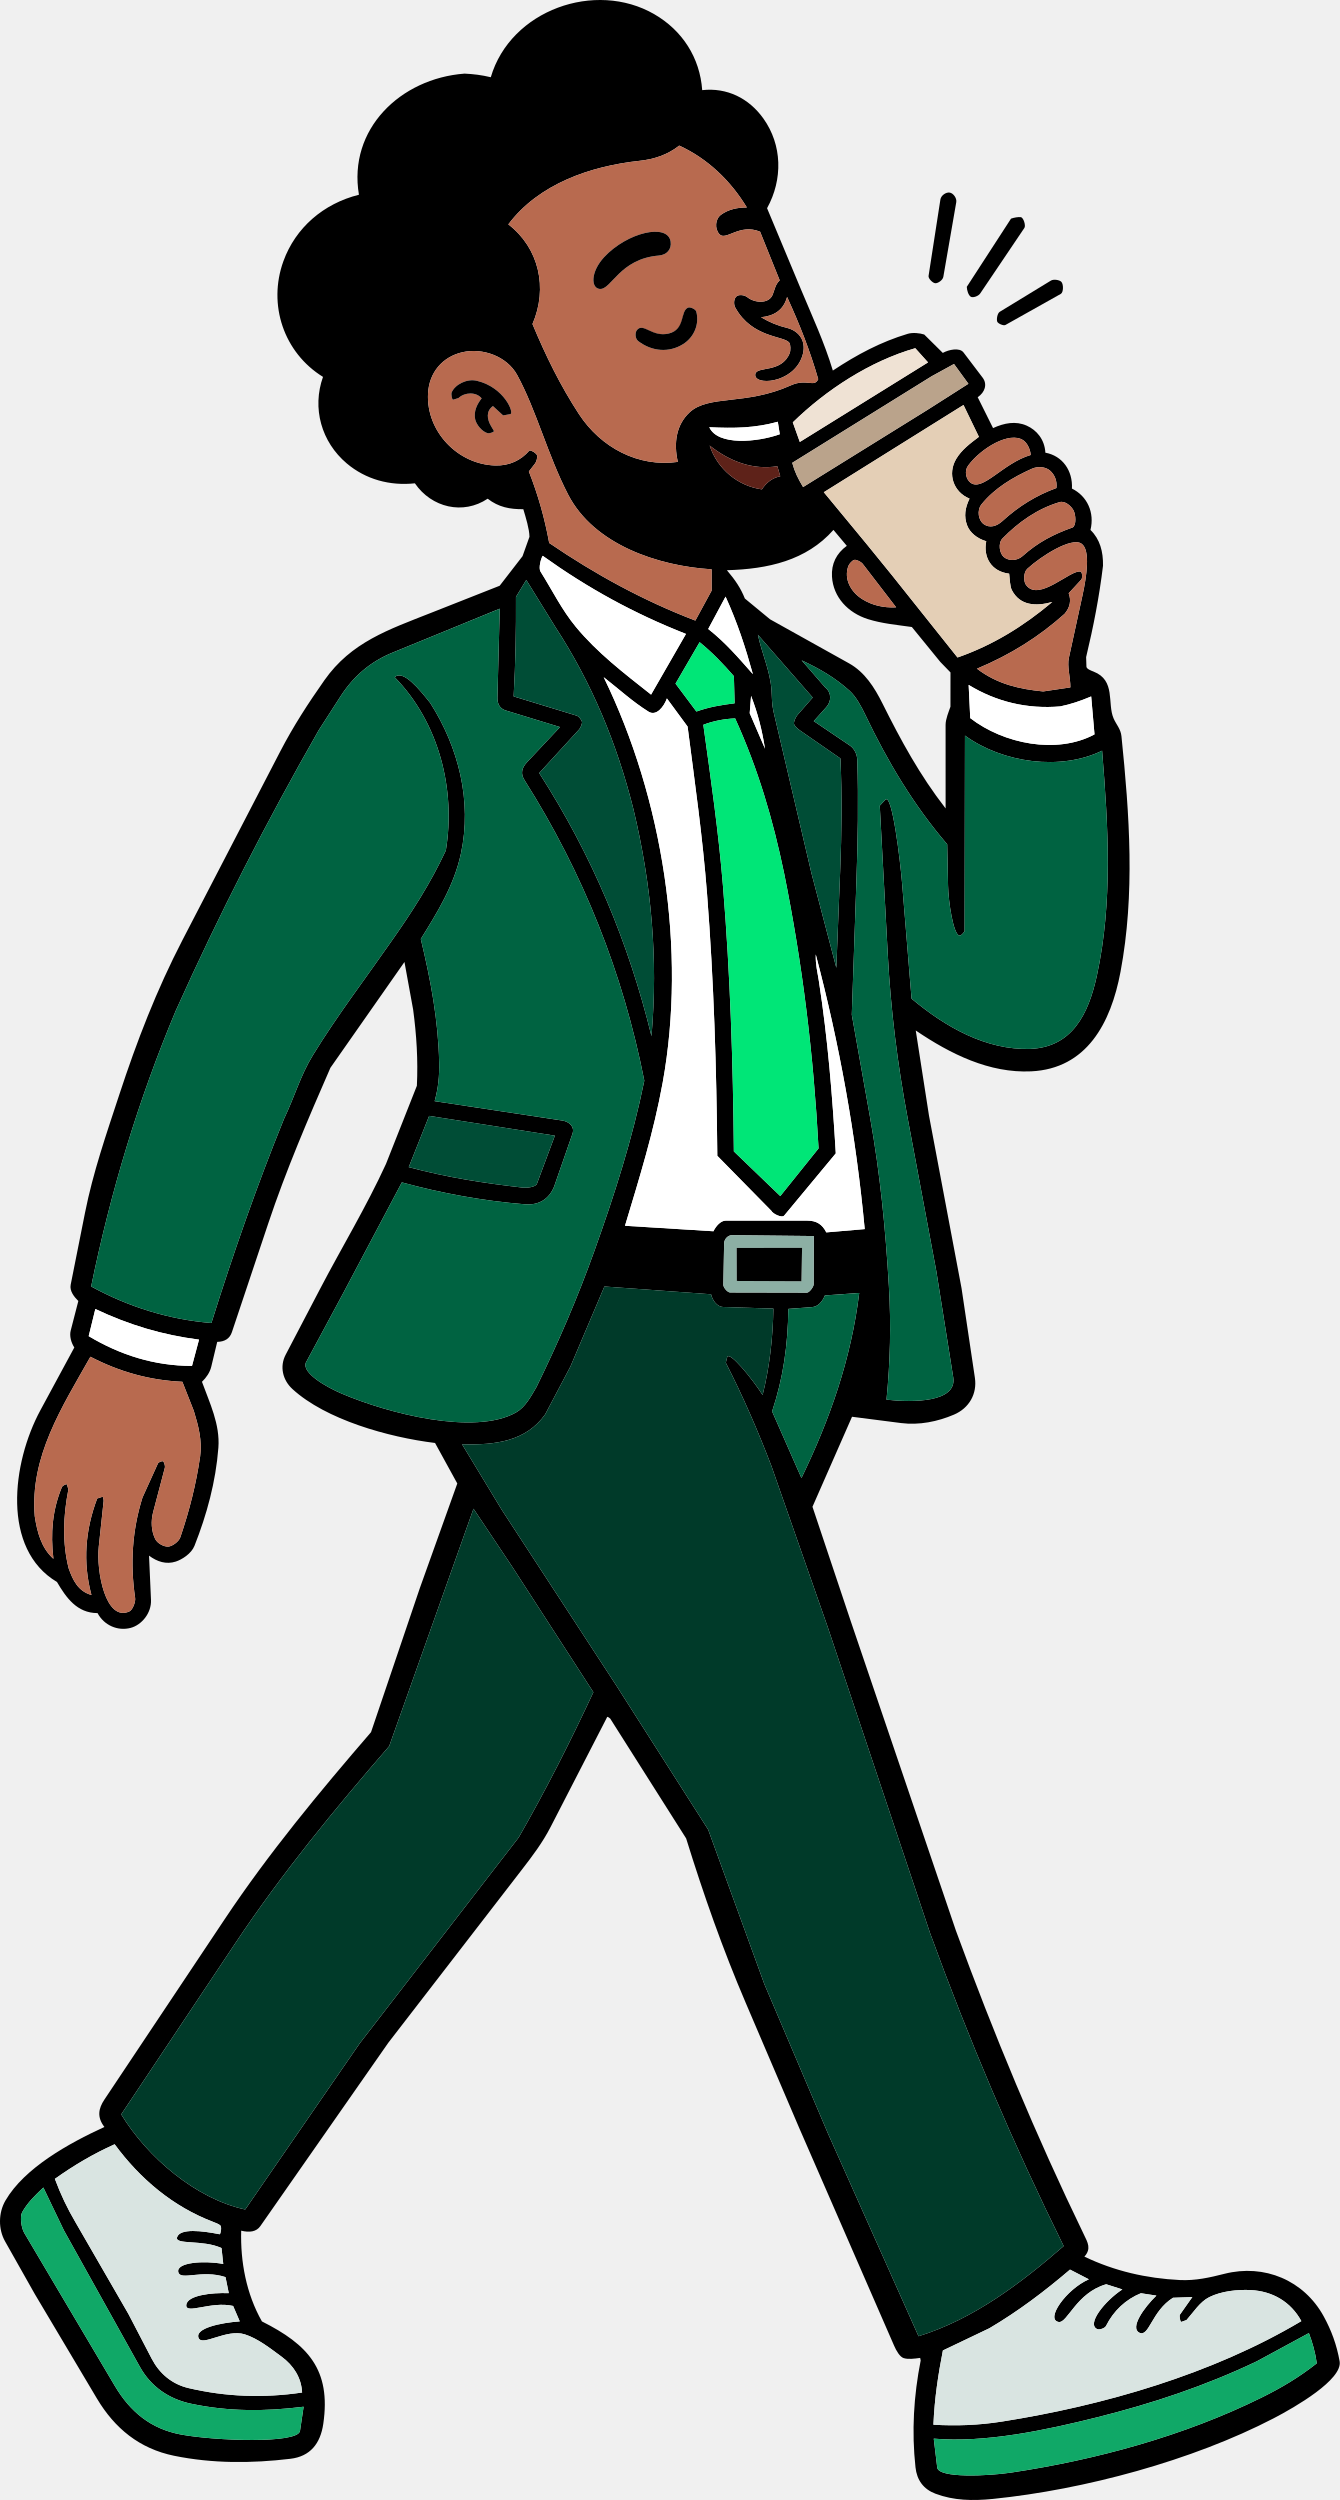
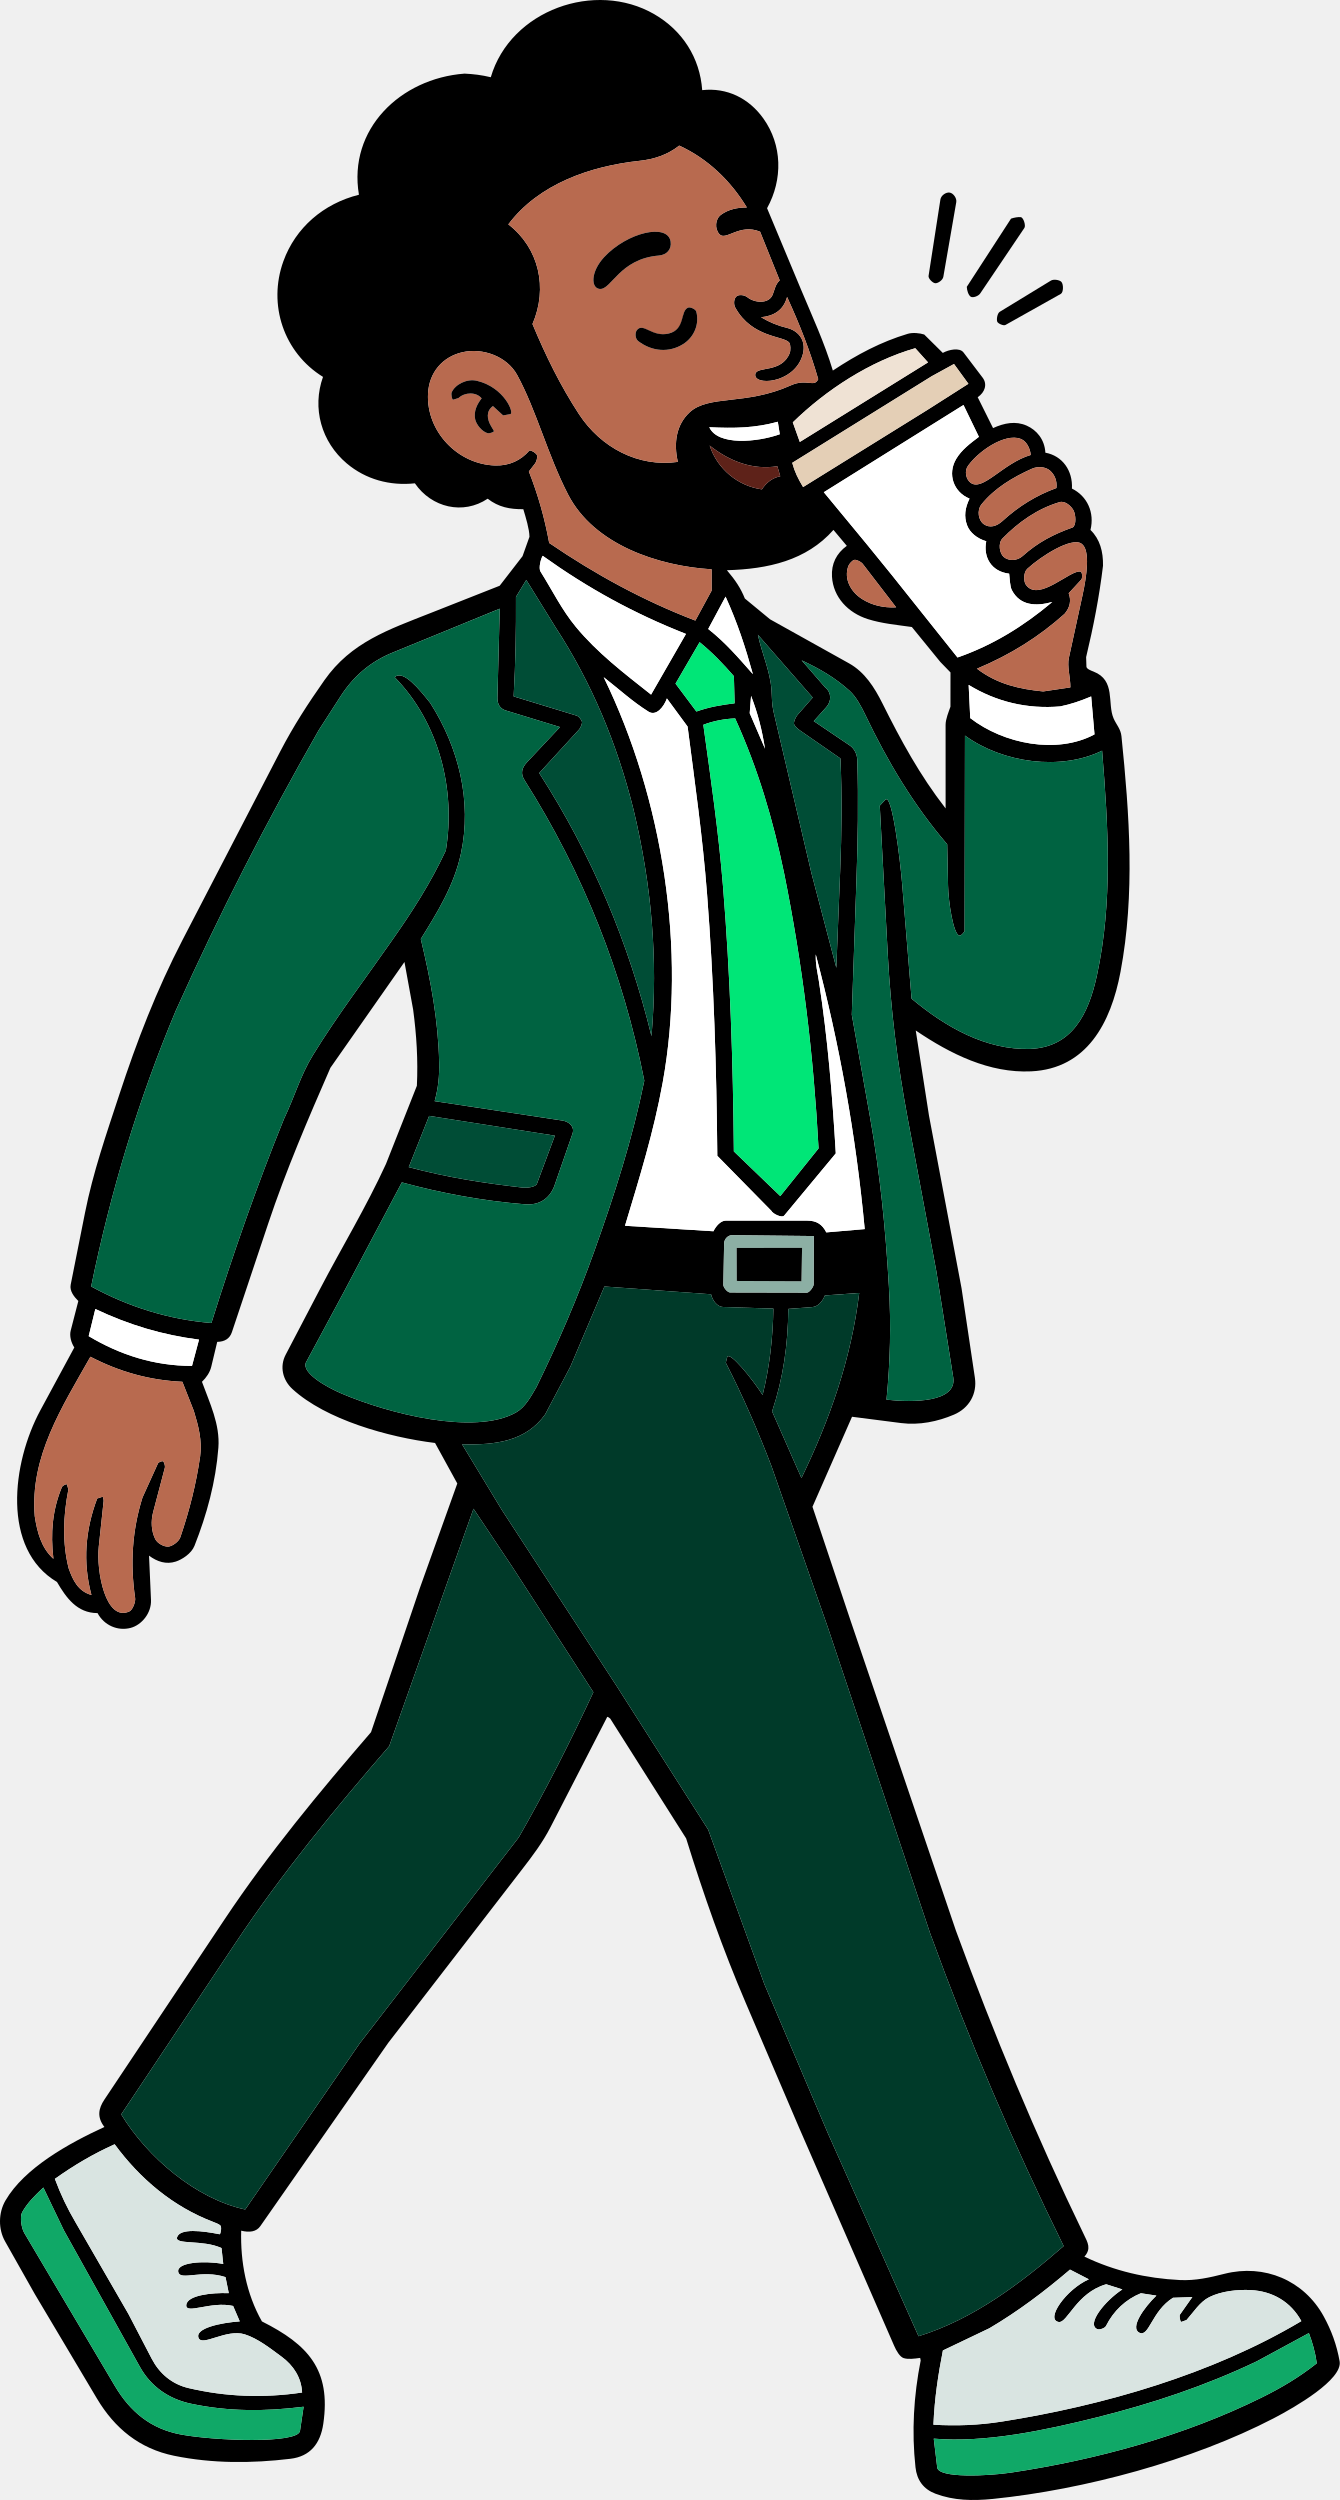
<svg xmlns="http://www.w3.org/2000/svg" id="P08" viewBox="0 0 729.99 1362.14">
  <defs>
    <style>
      .cls-1 {
        fill: #fff;
      }
    </style>
  </defs>
  <g id="Character_08" data-name="Character 08">
    <g>
      <path d="M176.14,1320.65c-1.57,10.78-7.15,17.75-17.86,19.03-21.14,2.54-42.55,2.63-63.42-1.64-18.84-3.86-32.35-14.9-42.07-31.23l-33.83-56.89-16.21-28.72c-3.75-6.63-3.65-15.54.2-22.18,10.35-17.84,34.59-31.25,53.94-40.12-4.16-5.37-3.24-10.08,0-14.94l65.51-98.24c24.12-36.17,51.5-69.15,79.76-101.94l26.58-78.45,20.42-57.04-12.12-22.08c-25.41-3.11-59.58-12.73-77.73-29.41-5.29-4.86-7.04-12.22-3.67-18.66l18.85-36.05c11.98-22.91,25.05-44.44,35.81-67.9l16.84-42.6c.67-14.09-.17-27.52-2.04-41.51l-4.73-25.94-40.35,57.66c-12.33,28.25-24.13,55.69-33.9,84.9l-19.77,59.14c-1.17,3.47-3.83,5.2-8,5.29l-3.26,13.59c-.73,3.02-2.64,5.84-5.05,8.16,4.17,11.52,9.93,23.16,8.94,35.96-1.42,18.53-6.29,36.39-13.01,53.39-1.74,4.38-6.94,7.55-10.2,8.6-5.16,1.68-10.11.12-14.57-3.23l1.07,24.1c.32,7.15-5.06,13.68-11.1,15.27-6.97,1.83-14.43-1.33-18.02-8.06-11.23,0-17.13-8.47-22.1-16.95-30.26-17.95-24.59-64.79-9.05-93.56l18.49-34.21c-1.76-2.72-2.72-6.32-1.96-9.24l4.15-16.09c-2.4-2.36-4.83-5.52-4.17-8.86l7.8-39.18c4.41-22.17,11.59-42.75,18.66-64.3,9.6-29.26,20.31-57.03,34.51-84.44l53.16-102.56c7.19-13.88,15.24-26.25,24.11-38.88,14.61-20.79,34.86-27.54,58.19-36.76l37.31-14.73,12.46-16.11,3.77-10.56c-.06-4.28-1.98-10.44-3.35-15.04-7.3.06-13.44-1.07-19.42-5.72-13.37,8.97-30.59,4.87-39.65-8.38-13.65,1.48-26.81-2.14-37.11-10.83-13.88-11.73-19.02-30.13-12.96-47.16-21.34-13.18-30.18-39.29-21.57-63.05,6.59-18.2,21.8-31.36,41.15-36.2-6.03-35.62,22.54-63.37,57.56-65.99,4.91.24,9.31.78,14.28,1.97,10.74-36.62,56.97-52.99,89.15-34.3,15.15,8.79,24.79,23.58,26.04,41.33,13.5-1.48,25.41,4.38,33.32,15.45,10.29,14.41,10.71,33.12,2.02,48.89l18.54,44.39c6.13,14.68,12.62,28.55,17.3,44.07,13.22-8.76,26.17-15.63,40.78-20.02,2.74-.82,6.61-.41,9,.37l10.13,10.03c3.19-1.79,9.14-3.08,11.28-.25l10.42,13.73c2.69,3.54,1.29,7.98-2.69,10.65l8.37,16.83c6.09-2.79,12.32-4,18.34-1.33,5.41,2.41,9.76,7.48,10.17,14.73,9.34,1.7,14.99,9.84,14.47,19.55,8.36,4.12,12.43,13.1,10.1,22.55,5.17,5.01,6.97,11.82,6.83,19.5-2.04,16.92-5.21,33.14-9.2,49.79l.17,5.18c.05,1.25,2.43,2.14,3.88,2.7,12.21,4.77,7.36,17.25,10.9,25.48,1.46,3.4,3.89,5.72,4.3,9.72,4.38,42.85,7.46,86.01-.52,128.43-5.25,27.92-18.42,52.74-48.66,54.18-22.73,1.08-43.92-9.38-62.9-22.26l7.21,46.37,17.74,94.06,7.28,48.84c1.29,8.7-3.14,16.5-11.39,20.02-8.85,3.79-18.96,5.87-28.84,4.6l-26.72-3.43-21.55,49.04,20.84,62.3,57.28,168.56c20.69,56.56,43.63,111.74,69.77,165.7,2.13,4.38,4.11,7.72.27,12.01,16.39,7.86,33.7,11.84,51.95,12.75,8.5.43,16.32-1.35,24.35-3.39,21.77-5.53,43.32,3.55,54.08,23.17,4.17,7.6,7.11,15.54,8.68,24.5,1.74,9.9-24.08,24.9-35.95,31.06-44.3,23.01-103.15,38.87-152.96,43.92-10.95,1.1-21.29.93-31.3-2.84-6.52-2.46-10.12-7.39-10.88-14.39-2.14-19.56-.98-38.89,2.83-58.2-.13-.63-.36-1.82-.28-1.4-3.35.45-6.49.89-9.01.1-2.06-.66-3.98-3.96-5.2-6.78l-51.78-118.8-29.06-67.98c-12.61-29.47-22.89-58.78-32.46-89.58l-41.37-65.3c-.41-.39-1.51-1.19-1.68-.85l-.95,1.89-29.84,57.99c-4.45,8.64-9.8,15.68-15.78,23.43l-72.62,94.11-69.78,99.98c-2.13,3.06-5.86,3.6-10.42,2.47-.46,16.83,2.72,34.3,11.3,49.44C167.78,1277.44,180.46,1291.08,176.14,1320.65ZM437.11,194.07c-5.1,15.27-26.88,16.2-25.56,9.69.89-4.36,14.36-.35,18.73-11.37.55-1.4.55-4.57-.23-5.66-2.76-3.83-20.23-2.45-29.43-19.15-1.03-1.87-.83-5.03.83-6.23,1.27-.93,4.1-.71,5.8.64,4,3.18,11.75,3.72,13.78-1.5,1.13-2.89,1.39-5.43,3.79-7.75l-10.67-26.48c-11.22-4.73-18.7,5.26-22.2,1.31-2.67-3.02-2.27-8.21.89-10.55,4.05-2.98,9.03-3.99,14.09-3.97-8.79-14.52-21.28-26.6-36.86-33.72-6.27,4.98-13.57,7.43-21.59,8.29-26.82,2.88-55.01,12.62-71.52,34.63,16.76,12.9,21.66,34.73,13.16,54.3,7.15,17.12,15.12,33.5,25.38,49.17,11.85,18.09,32.26,29.03,53.82,25.95-2.35-10.33-.86-20.18,6.36-26.95,10.41-9.75,30.65-3.68,55.15-14.73,8.82-3.98,12.8,1.43,14.98-3.43-4.53-15.67-10.01-29.55-16.96-44.76-1.95,7.26-7.24,10.39-14.2,11.05,4.7,2.8,9.16,4.61,14,5.77C435.58,180.28,439.72,186.23,437.11,194.07ZM505.64,197.45l-6.95-7.73c-24.59,7.04-48.49,22.61-66.73,40.4l3.82,10.69L505.64,197.45ZM378.87,338.13l8.87-16.33v-11.6c-29.5-1.83-64.09-13.59-78.12-40.6-11.14-21.47-17.31-45.98-27.81-65.24-5.64-10.34-18.99-14.95-29.85-12.45s-18.17,11.05-18.75,22.5c-1.05,20.63,16.19,38.7,36.73,39.22,7.62.19,13.95-2.84,18.55-8.2,1.32-.03,3.81,1.56,4.14,2.74.28,1.01-.37,3.43-1.05,4.3l-3.42,4.42c5.1,13.04,8.58,25.41,11.07,38.96C324.34,312.98,350.49,327.24,378.87,338.13ZM505.47,223.23l22.17-14.13-7.85-10.78-12.13,6.66-76.01,47.19c1.33,4.97,3.12,8.5,5.91,13.21L505.47,223.23ZM549.85,312.57c-9.84-1.16-14.21-9.11-12.49-17.67-5.04-1.47-8.94-4.77-10.38-8.58-1.91-5.05-1.13-9.65,1.27-14.64-8.67-3.51-12.18-13.33-7.27-21.62,2.89-4.87,7.45-8.33,12.38-12.05l-8.4-17.36-76.1,47.54,23.09,27.96,13.95,17.17,35.8,44.92c19.28-6.72,35.99-17.06,51.65-30.24-9.06,2.49-17.65,2.01-22.06-6.52C550.27,319.5,550.17,315.15,549.85,312.57ZM424.87,236.61l-1.08-6.82c-12.3,3.44-23.8,3.66-37.33,2.98C391.11,243.01,412.57,240.96,424.87,236.61ZM561.6,247.89c-.23-3.07-1.89-6.54-4.09-8.02-7.45-5-23.04,4.33-30.03,13.83-2.2,2.98-1.12,7.4,1.26,9.26C535.36,268.13,546.41,252.36,561.6,247.89ZM425.13,259.5l-1.59-5.47c-13.3,2.12-25.76-2.5-36.89-11.27,4.2,12.85,15.53,22.1,28.47,23.88C417.59,262.89,420.9,260.33,425.13,259.5ZM546.21,283.88c8.89-8.1,18.38-13.95,29.39-17.98.46-3.73-.89-7.23-3.52-9.51-2.35-2.03-6.51-2.5-9.88-.98-10.37,4.65-20.39,10.64-27.38,19.32-2.76,3.44-1.67,8.8,1.12,10.82C539.17,287.87,542.91,286.89,546.21,283.88ZM557.2,302.95c8.3-7.46,16.87-11.9,27.33-15.61,2-1.38,1.64-6.9.34-9.33-1.1-2.06-4.43-5.35-7.6-4.41-12.02,3.57-22.41,10.92-31.03,19.74-2.61,2.67-1.61,8.25.67,10.15C549.62,305.75,554.13,305.71,557.2,302.95ZM515.21,394.95c0-3.17,1.69-7.14,2.65-9.9l.02-18.68-5.52-5.69-15.53-19.05c-8.55-1.21-16.31-1.89-23.92-4.29-10.82-3.41-18.92-11.92-19.6-23.15-.42-7.02,2.44-12.68,8.08-16.79l-7.28-8.68c-14.8,16.74-35.72,21.33-58.05,21.97,4.67,5.5,7.51,9.78,9.78,15.42l13.72,11.32,43.06,24.01c8.54,4.77,13.82,13.08,18.2,21.86,10.02,20.08,20.31,39.05,34.4,57.18L515.21,394.95ZM532.3,364.34c11.12,8.51,23.33,11.14,36.07,12.4l14.84-2.21c0-5.73-1.86-11.31-.82-16.1l7.49-34.38c2.17-10,4.37-24.47-.66-27.85-5.47-3.68-21.96,6.78-29.48,13.69-2.16,1.98-2.11,6.82-.79,8.71,6.9,9.9,24.6-8.68,29.87-7.11.89.27,1.02,3.54.34,4.28l-6.88,7.46c1.47,3.96.75,7.72-2.23,11.2C566.11,346.93,550.59,356.7,532.3,364.34ZM354.74,378.47l19.02-33.07c-28.34-11.14-53.55-24.99-78.07-42.56-.97,1.41-2.38,6.69-1.17,8.61,6.51,10.37,11.55,20.81,19.23,30.1C325.41,355.66,339.75,366.64,354.74,378.47ZM488.27,330.91l-18.31-23.82c-.7-.91-3.25-2.22-4.38-2.06s-2.93,2.17-3.38,3.43c-2.53,7.05,1.4,14.09,7.56,17.96C475.17,329.82,481.38,331.26,488.27,330.91ZM293.78,421.2c28.97,45.11,48.65,92.31,61.19,143.36,3.73-42.35-.12-83.17-9.8-123.52-8.91-35.62-22.61-68.79-42.55-99.37l-15.88-25.7-5.62,9.26c.1,18.2-.22,35.54-1.26,54.21l34.36,10.5c1.17.35,2.94,2.58,2.9,3.72-.03.94-.89,2.99-1.63,3.81L293.78,421.2ZM410.22,367.33c-4.09-14.82-8.49-28.16-14.89-42.26l-9.46,17.64C395.28,350.11,402.31,358.35,410.22,367.33ZM311.9,617.76l-10,28.78c-2.74,6.75-8.27,10.26-15.92,9.63-22.71-1.87-45.29-5.97-67.04-11.94l-32.26,60.94-20.04,37.27c-2.24,5.71,11.21,13.29,19.28,16.76,25.46,10.96,72.71,23.09,95.18,10.42,5.18-2.93,8.13-8.68,11.17-13.81,11.96-24.38,22.41-48.59,31.61-74.29,10.95-30.62,20.64-60.74,27.18-92.7-11.53-58.5-33.35-113.28-65.09-163.46-2.67-3.96-1.57-7.14,1.31-10.2l17.86-19.01-29.93-9.16c-2.94-1.04-4.27-3.66-4.18-6.88l1.26-48.47-58.39,23.93c-12.21,5.01-21.33,12.92-28.36,23.82l-11.84,18.38c-28.39,49.67-54.33,100.35-77.88,152.78-20.38,48.47-35.46,98.42-46.16,150.39,20.5,11.19,42.52,18.04,65.52,19.91,11.96-38.05,24.72-74.7,39.57-111.24,5.65-11.72,8.94-23.58,15.69-34.6,13.26-21.63,28.25-41.2,42.74-62.02,11.3-16.04,21.36-31.64,29.74-49.59,5.54-33.29-3.8-69.82-27.87-94.42,4.52-4.39,13.57,6.72,19.39,14.09,15.42,24.19,22.85,53.51,16.68,82.06-3.74,17.3-12.84,31.97-21.85,46.49,5.42,22.47,9.52,44.4,10.01,67.23.16,7.49-.46,13.77-2.46,21.13l69.52,10.55C309.93,611.08,313.29,613.76,311.9,617.76ZM457.78,474.51c.84-21.15,1.09-40.71.14-61.26l-21.96-15.21c-1.31-.91-3.04-2.41-3.33-3.59s.98-3.87,1.86-4.88l8.33-9.51-29.89-34.22c2.28,10.55,6.73,19.89,7.43,30.16.27,4.08.12,7.56,1.09,11.73l20.67,88.04,13.56,51.57L457.78,474.51ZM400.26,383.2l-.39-14.79c-6.01-6.88-11.5-12.67-18.68-18.52l-13.13,22.59,11.37,15.2C386.59,385.15,392.86,384.13,400.26,383.2ZM491.52,481.43l5.15,62.71c18.36,15.37,40.59,28.12,64.71,27.37,22.72-1.01,31.65-18.74,36.27-39.95,8.7-39.99,6.22-81.1,2.84-122.54-22.48,11.01-54.04,6.78-74.73-8.23l-.19,106.55c-.83,1.25-1.99,2.57-2.85,2.4-3.29-.63-5.99-18.32-6.17-27.41l-.46-22.31c-18.36-21.43-32.46-45.12-44.56-70.43-2.21-4.64-5.07-10.01-8.67-13.26-7.85-7.07-16.24-11.96-26.08-16.54l12.77,14.71c3.57,2.79,3.57,7.54.67,10.77l-6.85,7.64,19.62,13.25c2.4,1.62,4,4.71,4.1,7.83.71,22.37.3,43.67-.47,66.05l-2.52,72.86,9.97,56.01c5.48,30.71,8.41,60.75,10.24,91.92,1.24,21.05.74,40.97-1.3,61.8,15.02,1.68,38.18,1.29,36.41-11.9l-9.24-58.04-15.62-83.37c-5.59-29.88-9.2-58.87-10.84-89.26l-4.37-81.08,3.05-3.24C486.07,431.86,490.48,468.81,491.52,481.43ZM446.17,534.55c4.89,31.68,7.34,62.52,9.21,93.88l-28.09,33.85c-1.28,1.55-6.3-1-7.01-2.56l-29.45-29.97c-.43-48.09-1.87-94.83-5.58-142.67-2.4-30.96-6.59-60.14-10.61-91.21l-11.27-15.33c-1.63,4.53-5.78,9.85-10,7.22-8.75-5.45-16.14-12.32-24.45-18.79,32.33,66.25,45.22,148.96,32.13,220.97-4.88,26.84-12.63,51.73-20.52,77.93l48.19,2.99c1.26-2.7,3.97-5.79,6.62-5.79h44.66c4.88,0,8.1,2.09,10.21,6.41l20.94-1.8c-4.78-51.27-13.82-101.1-26.68-149.68C444.31,525.78,445.36,529.3,446.17,534.55ZM596.35,400.14l-1.81-20.68c-6.24,2.62-11.08,4.23-16.86,5.43-17.92,1.54-34.74-2.46-49.91-11.71l.87,18.09C546.76,405.32,575.79,411.18,596.35,400.14ZM416.82,407.95c-1.72-10.68-3.84-18.99-7.59-28.81l-.75,9.46L416.82,407.95ZM425.14,651.7l20.86-25.99c-2.7-50.75-8.7-100.23-18.75-149.84-6.1-29.46-14.26-57.05-26.7-84.44-6.09.27-11.93,1.4-17.35,3.48,4.15,29.97,8.27,58.18,10.73,88.11,3.99,48.52,5.46,96.1,5.91,144.34L425.14,651.7ZM292.53,645.03l9.8-26.26-68.51-10.77-11.12,27.92c21.25,5.7,41.14,8.74,62.46,11.2C286.94,647.33,291.88,646.77,292.53,645.03ZM439.64,704.31c1.39,0,3.69-3.22,3.7-4.53l.07-26.31-44.45-.49c-2.38-.03-4.37,2.18-4.42,4.47l-.43,22.59c-.03,1.41,2.22,4.18,3.72,4.18L439.64,704.31ZM579.55,1223.79c-27.72-56.17-51.72-112.58-72.89-170.82l-55.6-166.26-30.79-88.07c-7.49-19.49-15.36-37.67-24.82-56.15l.74-2.97c.98-3.9,13.79,11.85,19.32,20.56,3.84-15.26,5.61-31.25,5.88-47.09l-27.41-.86c-3.25-.1-5.83-3.65-6.55-6.93l-58.12-4.24-18.47,43.5-13.81,26.17c-10.38,14.55-26.87,16.84-45.28,16.29l21.62,35.71,62.66,96.11,49.83,78.17,30.6,84.14,34.65,81.38,49.36,110.48C530.69,1263.52,556.51,1243.8,579.55,1223.79ZM420.68,769.02l15.99,36.31c15.38-31.75,27.09-64.78,31.49-100.85l-18.72,1.35c-1.38,3.38-3.73,6.12-7.06,6.37l-12.85.96C429.28,732.91,426.76,750.77,420.68,769.02ZM104.61,744.23l3.83-14.32c-20.07-2.6-37.81-7.9-56.5-16.69l-3.62,14.79C65.39,738.23,84.04,744.22,104.61,744.23ZM70.47,878.01c1.81-.82,3.47-5.19,3.17-7.27-2.74-18.72-1.65-36.81,3.99-54.78l8.41-18.55c.33-.74,2.52-1.69,3-1.04.38.51,1.02,2.38.8,3.24l-6.37,24.16c-1.33,5.05-1.07,10.28,1.06,14.72,1.2,2.48,4.83,4.36,7.2,4.18,2.09-.17,5.69-2.62,6.55-5.14,4.92-14.46,8.57-28.78,10.77-43.98,1.22-8.47-1-16.92-3.47-24.89l-6.22-15.79c-17.9-.82-34.19-5.39-50.1-13.64-15.74,27.84-32.98,54.48-30.34,86.87,1.35,8.79,3.56,17.24,10.19,23.25-1.66-14.21-.52-26.75,4.67-39.23.48-.68,2.54-1.93,2.74-1.19l.73,2.65c-2.82,14.44-3.4,28.82.16,42.95,2.25,6.35,5.1,12.49,12.42,14.51-4.85-18.05-3.28-35.66,3.13-52.57l2.84-.92c.43-.15.71,1.82.65,2.35l-2.65,24.9C52.39,856.03,57.52,883.83,70.47,878.01ZM133.6,1203.86l62.41-90.53,86.62-112.19c14.9-26.01,28.11-52.14,40.68-79.12l-44.12-68.24-21.2-31.75-45.93,129.36c-29.9,34.5-58.45,69.28-83.73,107.19l-62.29,93.45C80.27,1175.49,106.85,1198.09,133.6,1203.86ZM101.51,1255.82c.53-5.14,13.52-6.74,23.14-6.38l-1.78-8.74c-12.97-4.28-24.6,2.14-25.73-2.73-1.22-5.28,13.88-6.43,24.5-4.43l-.94-8.66c-10.17-4.75-25.54-1.61-24.22-5.88,1.55-5.03,13.72-3.54,23.2-1.65.57-.11,1.27-4.03.33-4.85-.78-.67-2.32-1.31-3.94-1.92-21.81-8.31-39.7-23.37-53.61-42.27-11.76,5.3-22.07,11.4-32.56,18.86,3.28,8.81,6.75,16,11.23,23.65l28.83,49.94,12.69,24.38c4.17,8.02,10.92,13.87,20.1,16.03,20.12,4.74,40.82,5.54,61.85,2.41-.4-8.15-4.73-14.78-11.12-19.48-6.11-4.5-12.97-9.95-20.1-12.21-9.99-3.17-23.15,6.74-25.16,2-2.27-5.37,12.31-8.36,22.42-9.06l-3.63-8.42C114.93,1253.64,100.95,1261.34,101.51,1255.82ZM163.46,1324.49l1.97-13.17c-20.97,2.66-41.03,2.66-61.3-1.63-12.12-2.57-21.86-9.26-27.95-20.19l-41.38-74.31-11.18-23.3c-4.62,4.38-8.55,8.14-11.53,13.43-1.37,2.44-.45,8.65,1.1,11.28l19.73,33.34,29.66,50.07c8.34,14.09,19.61,23.37,35.93,26.44C116.72,1329.89,162.39,1331.65,163.46,1324.49ZM639.12,1251.95c-11.75,7.37-13.04,21.72-18.36,19.02-5.19-2.62,2.4-13.51,9.31-20.2l-8.45-1.29c-8.23,3.37-14.85,9.51-19.01,17.81-.64,1.28-3.56,2.25-4.76,1.73-6.02-2.64,4.08-15.32,13.67-21.62l-8.8-2.81c-16.34,4.68-21.21,21.42-25.91,20.55-7.41-1.36,4.07-17.8,16.45-23.24l-10.26-5.3c-13.91,11.88-28.21,22.69-43.93,31.96l-25.33,12.1c-2.52,12.98-4.55,25.9-5.16,40.47,12.69.7,24.51.31,37.45-1.74,55.49-8.78,114.52-25.84,163.02-54.72-5.69-10.48-15.64-16.29-27.53-16.91-7.24-.37-16.06.57-22.63,3.84-5.18,2.58-8.67,8.31-12.41,12.48l-2.8,1.01c-.68.25-1.2-3.36-.78-3.95l6.75-9.57L639.12,1251.95ZM550.87,1347.22c46.62-7.02,94.42-20.04,136.63-40.94,10.86-5.37,20.3-11,29.97-18.61-.86-6.1-2.4-11.37-4.31-16.48l-28.39,15.38c-28.01,13.37-56.86,22.98-87.07,30.53-27.51,6.88-60.91,14.06-88.94,11.61l1.89,15.74C511.36,1350.39,538.54,1349.08,550.87,1347.22Z" />
      <path d="M534.08,159.88c-1.06,1.57-4.12,2.54-5.21,1.76-1.23-.87-2.03-3.35-2.11-5.36l24.1-37.15c1.6-.57,4-1,5.32-.81,1.5.22,2.82,4.59,1.97,5.85L534.08,159.88Z" />
      <path d="M513.98,150.83c-.33,1.86-2.99,3.61-4.42,3.49-1.35-.1-3.85-2.55-3.63-3.97l6.45-41.64c.35-2.27,3.08-4.09,5.06-3.78s3.96,3.07,3.59,5.2L513.98,150.83Z" />
      <path d="M547.82,177.06c-1.05.59-4.1-.76-4.48-1.83-.45-1.24.05-4.53,1.39-5.35l27.86-16.99c1.48-.91,4.65-.39,5.68.66,1.23,1.27,1.24,5.73-.29,6.58L547.82,177.06Z" />
      <path fill="#006341" d="M311.9,617.76c1.39-4-1.97-6.68-5.56-7.23l-69.52-10.55c2-7.36,2.62-13.64,2.46-21.13-.49-22.83-4.59-44.76-10.01-67.23,9.01-14.52,18.11-29.19,21.85-46.49,6.17-28.55-1.26-57.87-16.68-82.06-5.82-7.37-14.87-18.48-19.39-14.09,24.07,24.6,33.41,61.13,27.87,94.42-8.38,17.95-18.44,33.55-29.74,49.59-14.49,20.82-29.48,40.39-42.74,62.02-6.75,11.02-10.04,22.88-15.69,34.6-14.85,36.54-27.61,73.19-39.57,111.24-23-1.87-45.02-8.72-65.52-19.91,10.7-51.97,25.78-101.92,46.16-150.39,23.55-52.43,49.49-103.11,77.88-152.78l11.84-18.38c7.03-10.9,16.15-18.81,28.36-23.82l58.39-23.93-1.26,48.47c-.09,3.22,1.24,5.84,4.18,6.88l29.93,9.16-17.86,19.01c-2.88,3.06-3.98,6.24-1.31,10.2,31.74,50.18,53.56,104.96,65.09,163.46-6.54,31.96-16.23,62.08-27.18,92.7-9.2,25.7-19.65,49.91-31.61,74.29-3.04,5.13-5.99,10.88-11.17,13.81-22.47,12.67-69.72.54-95.18-10.42-8.07-3.47-21.52-11.05-19.28-16.76l20.04-37.27,32.26-60.94c21.75,5.97,44.33,10.07,67.04,11.94,7.65.63,13.18-2.88,15.92-9.63L311.9,617.76Z" />
      <path fill="#003A29" d="M579.55,1223.79c-23.04,20.01-48.86,39.73-79.08,49.12l-49.36-110.48-34.65-81.38-30.6-84.14-49.83-78.17-62.66-96.11-21.62-35.71c18.41.55,34.9-1.74,45.28-16.29l13.81-26.17,18.47-43.5,58.12,4.24c.72,3.28,3.3,6.83,6.55,6.93l27.41.86c-.27,15.84-2.04,31.83-5.88,47.09-5.53-8.71-18.34-24.46-19.32-20.56l-.74,2.97c9.46,18.48,17.33,36.66,24.82,56.15l30.79,88.07,55.6,166.26C527.83,1111.21,551.83,1167.62,579.55,1223.79Z" />
      <path fill="#003A29" d="M133.6,1203.86c-26.75-5.77-53.33-28.37-67.56-51.83l62.29-93.45c25.28-37.91,53.83-72.69,83.73-107.19l45.93-129.36,21.2,31.75,44.12,68.24c-12.57,26.98-25.78,53.11-40.68,79.12l-86.62,112.19L133.6,1203.86Z" />
      <path fill="#006341" d="M491.52,481.43c-1.04-12.62-5.45-49.57-9.12-45.69l-3.05,3.24,4.37,81.08c1.64,30.39,5.25,59.38,10.84,89.26l15.62,83.37,9.24,58.04c1.77,13.19-21.39,13.58-36.41,11.9,2.04-20.83,2.54-40.75,1.3-61.8-1.83-31.17-4.76-61.21-10.24-91.92l-9.97-56.01,2.52-72.86c.77-22.38,1.18-43.68.47-66.05-.1-3.12-1.7-6.21-4.1-7.83l-19.62-13.25,6.85-7.64c2.9-3.23,2.9-7.98-.67-10.77l-12.77-14.71c9.84,4.58,18.23,9.47,26.08,16.54,3.6,3.25,6.46,8.62,8.67,13.26,12.1,25.31,26.2,49,44.56,70.43l.46,22.31c.18,9.09,2.88,26.78,6.17,27.41.86.17,2.02-1.15,2.85-2.4l.19-106.55c20.69,15.01,52.25,19.24,74.73,8.23,3.38,41.44,5.86,82.55-2.84,122.54-4.62,21.21-13.55,38.94-36.27,39.95-24.12.75-46.35-12-64.71-27.37L491.52,481.43Z" />
      <path fill="#B86A4F" d="M437.11,194.07c2.61-7.84-1.53-13.79-8.46-15.45-4.84-1.16-9.3-2.97-14-5.77,6.96-.66,12.25-3.79,14.2-11.05,6.95,15.21,12.43,29.09,16.96,44.76-2.18,4.86-6.16-.55-14.98,3.43-24.5,11.05-44.74,4.98-55.15,14.73-7.22,6.77-8.71,16.62-6.36,26.95-21.56,3.08-41.97-7.86-53.82-25.95-10.26-15.67-18.23-32.05-25.38-49.17,8.5-19.57,3.6-41.4-13.16-54.3,16.51-22.01,44.7-31.75,71.52-34.63,8.02-.86,15.32-3.31,21.59-8.29,15.58,7.12,28.07,19.2,36.86,33.72-5.06-.02-10.04.99-14.09,3.97-3.16,2.34-3.56,7.53-.89,10.55,3.5,3.95,10.98-6.04,22.2-1.31l10.67,26.48c-2.4,2.32-2.66,4.86-3.79,7.75-2.03,5.22-9.78,4.68-13.78,1.5-1.7-1.35-4.53-1.57-5.8-.64-1.66,1.2-1.86,4.36-.83,6.23,9.2,16.7,26.67,15.32,29.43,19.15.78,1.09.78,4.26.23,5.66-4.37,11.02-17.84,7.01-18.73,11.37C410.23,210.27,432.01,209.34,437.11,194.07ZM358.98,139.23c4.33-.36,7.02-3.39,6.42-7.53-1.49-10.3-23.78-5.11-36.29,8.48-7.26,7.88-7.25,16.7-2.42,17.25C333.09,158.14,337.41,141,358.98,139.23ZM347.78,185.87c7.61,5.8,16.94,6.36,24.49,1.57,5.9-3.75,8.91-10.84,7.1-17.66-.34-1.29-3.25-2.64-4.43-2.18-4.44,1.72-.91,11.77-10.52,14.11s-13.83-6.06-17.31-1.96C345.84,181.25,346.02,184.54,347.78,185.87Z" />
      <path fill="#FFFFFF" d="M446.17,534.55c-.81-5.25-1.86-8.77-1.7-14.55,12.86,48.58,21.9,98.41,26.68,149.68l-20.94,1.8c-2.11-4.32-5.33-6.41-10.21-6.41h-44.66c-2.65,0-5.36,3.09-6.62,5.79l-48.19-2.99c7.89-26.2,15.64-51.09,20.52-77.93,13.09-72.01.2-154.72-32.13-220.97,8.31,6.47,15.7,13.34,24.45,18.79,4.22,2.63,8.37-2.69,10-7.22l11.27,15.33c4.02,31.07,8.21,60.25,10.61,91.21,3.71,47.84,5.15,94.58,5.58,142.67l29.45,29.97c.71,1.56,5.73,4.11,7.01,2.56l28.09-33.85C453.51,597.07,451.06,566.23,446.17,534.55Z" />
      <path fill="#00E677" d="M425.14,651.7l-25.3-24.34c-.45-48.24-1.92-95.82-5.91-144.34-2.46-29.93-6.58-58.14-10.73-88.11,5.42-2.08,11.26-3.21,17.35-3.48,12.44,27.39,20.6,54.98,26.7,84.44,10.05,49.61,16.05,99.09,18.75,149.84L425.14,651.7Z" />
      <path fill="#D9E4E1" d="M639.12,1251.95l10.53-.38-6.75,9.57c-.42.59.1,4.2.78,3.95l2.8-1.01c3.74-4.17,7.23-9.9,12.41-12.48,6.57-3.27,15.39-4.21,22.63-3.84,11.89.62,21.84,6.43,27.53,16.91-48.5,28.88-107.53,45.94-163.02,54.72-12.94,2.05-24.76,2.44-37.45,1.74.61-14.57,2.64-27.49,5.16-40.47l25.33-12.1c15.72-9.27,30.02-20.08,43.93-31.96l10.26,5.3c-12.38,5.44-23.86,21.88-16.45,23.24,4.7.87,9.57-15.87,25.91-20.55l8.8,2.81c-9.59,6.3-19.69,18.98-13.67,21.62,1.2.52,4.12-.45,4.76-1.73,4.16-8.3,10.78-14.44,19.01-17.81l8.45,1.29c-6.91,6.69-14.5,17.58-9.31,20.2C626.08,1273.67,627.37,1259.32,639.12,1251.95Z" />
      <path fill="#B86A4F" d="M70.47,878.01c-12.95,5.82-18.08-21.98-16.67-35.21l2.65-24.9c.06-.53-.22-2.5-.65-2.35l-2.84.92c-6.41,16.91-7.98,34.52-3.13,52.57-7.32-2.02-10.17-8.16-12.42-14.51-3.56-14.13-2.98-28.51-.16-42.95l-.73-2.65c-.2-.74-2.26.51-2.74,1.19-5.19,12.48-6.33,25.02-4.67,39.23-6.63-6.01-8.84-14.46-10.19-23.25-2.64-32.39,14.6-59.03,30.34-86.87,15.91,8.25,32.2,12.82,50.1,13.64l6.22,15.79c2.47,7.97,4.69,16.42,3.47,24.89-2.2,15.2-5.85,29.52-10.77,43.98-.86,2.52-4.46,4.97-6.55,5.14-2.37.18-6-1.7-7.2-4.18-2.13-4.44-2.39-9.67-1.06-14.72l6.37-24.16c.22-.86-.42-2.73-.8-3.24-.48-.65-2.67.3-3,1.04l-8.41,18.55c-5.64,17.97-6.73,36.06-3.99,54.78C73.94,872.82,72.28,877.19,70.47,878.01Z" />
      <path fill="#D9E4E1" d="M101.51,1255.82c-.56,5.52,13.42-2.18,25.5.59l3.63,8.42c-10.11.7-24.69,3.69-22.42,9.06,2.01,4.74,15.17-5.17,25.16-2,7.13,2.26,13.99,7.71,20.1,12.21,6.39,4.7,10.72,11.33,11.12,19.48-21.03,3.13-41.73,2.33-61.85-2.41-9.18-2.16-15.93-8.01-20.1-16.03l-12.69-24.38-28.83-49.94c-4.48-7.65-7.95-14.84-11.23-23.65,10.49-7.46,20.8-13.56,32.56-18.86,13.91,18.9,31.8,33.96,53.61,42.27,1.62.61,3.16,1.25,3.94,1.92.94.82.24,4.74-.33,4.85-9.48-1.89-21.65-3.38-23.2,1.65-1.32,4.27,14.05,1.13,24.22,5.88l.94,8.66c-10.62-2-25.72-.85-24.5,4.43,1.13,4.87,12.76-1.55,25.73,2.73l1.78,8.74C115.03,1249.08,102.04,1250.68,101.51,1255.82Z" />
-       <path fill="#E4CFB6" d="M549.85,312.57c.32,2.58.42,6.93,1.44,8.91,4.41,8.53,13,9.01,22.06,6.52-15.66,13.18-32.37,23.52-51.65,30.24l-35.8-44.92-13.95-17.17-23.09-27.96,76.1-47.54,8.4,17.36c-4.93,3.72-9.49,7.18-12.38,12.05-4.91,8.29-1.4,18.11,7.27,21.62-2.4,4.99-3.18,9.59-1.27,14.64,1.44,3.81,5.34,7.11,10.38,8.58C535.64,303.46,540.01,311.41,549.85,312.57Z" />
+       <path fill="#FFFFFF" d="M549.85,312.57c.32,2.58.42,6.93,1.44,8.91,4.41,8.53,13,9.01,22.06,6.52-15.66,13.18-32.37,23.52-51.65,30.24l-35.8-44.92-13.95-17.17-23.09-27.96,76.1-47.54,8.4,17.36c-4.93,3.72-9.49,7.18-12.38,12.05-4.91,8.29-1.4,18.11,7.27,21.62-2.4,4.99-3.18,9.59-1.27,14.64,1.44,3.81,5.34,7.11,10.38,8.58C535.64,303.46,540.01,311.41,549.85,312.57Z" />
      <path fill="#004D36" d="M293.78,421.2l21.71-23.73c.74-.82,1.6-2.87,1.63-3.81.04-1.14-1.73-3.37-2.9-3.72l-34.36-10.5c1.04-18.67,1.36-36.01,1.26-54.21l5.62-9.26,15.88,25.7c19.94,30.58,33.64,63.75,42.55,99.37,9.68,40.35,13.53,81.17,9.8,123.52C342.43,513.51,322.75,466.31,293.78,421.2Z" />
      <path fill="#B86A4F" d="M378.87,338.13c-28.38-10.89-54.53-25.15-79.64-42.28-2.49-13.55-5.97-25.92-11.07-38.96l3.42-4.42c.68-.87,1.33-3.29,1.05-4.3-.33-1.18-2.82-2.77-4.14-2.74-4.6,5.36-10.93,8.39-18.55,8.2-20.54-.52-37.78-18.59-36.73-39.22.58-11.45,7.81-19.99,18.75-22.5s24.21,2.11,29.85,12.45c10.5,19.26,16.67,43.77,27.81,65.24,14.03,27.01,48.62,38.77,78.13,40.6v11.6S378.87,338.13,378.87,338.13ZM267.61,232.27c-2.34-3.92-2.85-8.29.97-11.03l5.55,5.1,3.9-.7c2.33-.42-3.18-14.57-18.16-18.15-5.58-1.33-12,2.07-13.79,6.36-.35.85.14,4.14.86,3.92l2.86-.89c3.5-3.3,9.76-3.4,12.63.18-2.55,3.18-4.43,7.18-3.53,11.39.59,2.8,3.69,6.8,6.96,7.63.72.18,3.59-.71,3.23-1.31L267.61,232.27Z" />
      <path fill="#10A867" d="M550.87,1347.22c-12.33,1.86-39.51,3.17-40.22-2.77l-1.89-15.74c28.03,2.45,61.43-4.73,88.94-11.61,30.21-7.55,59.06-17.16,87.07-30.53l28.39-15.38c1.91,5.11,3.45,10.38,4.31,16.48-9.67,7.61-19.11,13.24-29.97,18.61C645.29,1327.18,597.49,1340.2,550.87,1347.22Z" />
      <path fill="#10A867" d="M163.46,1324.49c-1.07,7.16-46.74,5.4-64.95,1.96-16.32-3.07-27.59-12.35-35.93-26.44l-29.66-50.07-19.73-33.34c-1.55-2.63-2.47-8.84-1.1-11.28,2.98-5.29,6.91-9.05,11.53-13.43l11.18,23.3,41.38,74.31c6.09,10.93,15.83,17.62,27.95,20.19,20.27,4.29,40.33,4.29,61.3,1.63L163.46,1324.49Z" />
      <path fill="#004D36" d="M457.78,474.51l-2.1,52.83-13.56-51.57-20.67-88.04c-.97-4.17-.82-7.65-1.09-11.73-.7-10.27-5.15-19.61-7.43-30.16l29.89,34.22-8.33,9.51c-.88,1.01-2.15,3.69-1.86,4.88s2.02,2.68,3.33,3.59l21.96,15.21C458.87,433.8,458.62,453.36,457.78,474.51Z" />
-       <path fill="#006341" d="M420.68,769.02c6.08-18.25,8.6-36.11,8.85-55.86l12.85-.96c3.33-.25,5.68-2.99,7.06-6.37l18.72-1.35c-4.4,36.07-16.11,69.1-31.49,100.85L420.68,769.02Z" />
+       <path fill="#003A29" d="M420.68,769.02c6.08-18.25,8.6-36.11,8.85-55.86l12.85-.96c3.33-.25,5.68-2.99,7.06-6.37l18.72-1.35c-4.4,36.07-16.11,69.1-31.49,100.85L420.68,769.02Z" />
      <path fill="#FFFFFF" d="M354.74,378.47c-14.99-11.83-29.33-22.81-40.99-36.92-7.68-9.29-12.72-19.73-19.23-30.1-1.21-1.92.2-7.2,1.17-8.61,24.52,17.57,49.73,31.42,78.07,42.56L354.74,378.47Z" />
      <path fill="#004D36" d="M292.53,645.03c-.65,1.74-5.59,2.3-7.37,2.09-21.32-2.46-41.21-5.5-62.46-11.2l11.12-27.92,68.51,10.77L292.53,645.03Z" />
      <path fill="#B86A4F" d="M532.3,364.34c18.29-7.64,33.81-17.41,47.75-29.91,2.98-3.48,3.7-7.24,2.23-11.2l6.88-7.46c.68-.74.55-4.01-.34-4.28-5.27-1.57-22.97,17.01-29.87,7.11-1.32-1.89-1.37-6.73.79-8.71,7.52-6.91,24.01-17.37,29.48-13.69,5.03,3.38,2.83,17.85.66,27.85l-7.49,34.38c-1.04,4.79.82,10.37.82,16.1l-14.84,2.21C555.63,375.48,543.42,372.85,532.3,364.34Z" />
-       <path fill="#BAA38B" d="M505.47,223.23l-67.91,42.15c-2.79-4.71-4.58-8.24-5.91-13.21l76.01-47.19,12.13-6.66,7.85,10.78L505.47,223.23Z" />
+       <path fill="#E4CFB6" d="M505.47,223.23l-67.91,42.15c-2.79-4.71-4.58-8.24-5.91-13.21l76.01-47.19,12.13-6.66,7.85,10.78L505.47,223.23Z" />
      <path fill="#FFFFFF" d="M596.35,400.14c-20.56,11.04-49.59,5.18-67.71-8.87l-.87-18.09c15.17,9.25,31.99,13.25,49.91,11.71,5.78-1.2,10.62-2.81,16.86-5.43L596.35,400.14Z" />
      <path fill="#EFE2D4" d="M505.64,197.45l-69.86,43.36-3.82-10.69c18.24-17.79,42.14-33.36,66.73-40.4L505.64,197.45Z" />
      <path fill="#FFFFFF" d="M104.61,744.23c-20.57-.01-39.22-6-56.29-16.22l3.62-14.79c18.69,8.79,36.43,14.09,56.5,16.69L104.61,744.23Z" />
      <path fill="#8CAFA4" d="M439.64,704.31l-41.81-.09c-1.5,0-3.75-2.77-3.72-4.18l.43-22.59c.05-2.29,2.04-4.5,4.42-4.47l44.45.49-.07,26.31C443.33,701.09,441.03,704.31,439.64,704.31ZM436.64,698.09l.38-18.2-35.62.06.06,17.99L436.64,698.09Z" />
      <path fill="#00E677" d="M400.26,383.2c-7.4.93-13.67,1.95-20.83,4.48l-11.37-15.2,13.13-22.59c7.18,5.85,12.67,11.64,18.68,18.52L400.26,383.2Z" />
      <path fill="#B86A4F" d="M546.21,283.88c-3.3,3.01-7.04,3.99-10.27,1.67-2.79-2.02-3.88-7.38-1.12-10.82,6.99-8.68,17.01-14.67,27.38-19.32,3.37-1.52,7.53-1.05,9.88.98,2.63,2.28,3.98,5.78,3.52,9.51C564.59,269.93,555.1,275.78,546.21,283.88Z" />
      <path fill="#B86A4F" d="M557.2,302.95c-3.07,2.76-7.58,2.8-10.29.54-2.28-1.9-3.28-7.48-.67-10.15,8.62-8.82,19.01-16.17,31.03-19.74,3.17-.94,6.5,2.35,7.6,4.41,1.3,2.43,1.66,7.95-.34,9.33C574.07,291.05,565.5,295.49,557.2,302.95Z" />
      <path fill="#B86A4F" d="M561.6,247.89c-15.19,4.47-26.24,20.24-32.86,15.07-2.38-1.86-3.46-6.28-1.26-9.26,6.99-9.5,22.58-18.83,30.03-13.83C559.71,241.35,561.37,244.82,561.6,247.89Z" />
      <path fill="#FFFFFF" d="M410.22,367.33c-7.91-8.98-14.94-17.22-24.35-24.62l9.46-17.64C401.73,339.17,406.13,352.51,410.22,367.33Z" />
      <path fill="#B86A4F" d="M488.27,330.91c-6.89.35-13.1-1.09-18.51-4.49-6.16-3.87-10.09-10.91-7.56-17.96.45-1.26,2.25-3.26,3.38-3.43s3.68,1.15,4.38,2.06L488.27,330.91Z" />
      <path fill="#5E2219" d="M425.13,259.5c-4.23.83-7.54,3.39-10.01,7.14-12.94-1.78-24.27-11.03-28.47-23.88,11.13,8.77,23.59,13.39,36.89,11.27L425.13,259.5Z" />
      <path fill="#FFFFFF" d="M424.87,236.61c-12.3,4.35-33.76,6.4-38.41-3.84,13.53.68,25.03.46,37.33-2.98L424.87,236.61Z" />
      <path fill="#FFFFFF" d="M416.82,407.95l-8.34-19.35.75-9.46C412.98,388.96,415.1,397.27,416.82,407.95Z" />
      <path d="M358.98,139.23c-21.57,1.77-25.89,18.91-32.29,18.2-4.83-.55-4.84-9.37,2.42-17.25,12.51-13.59,34.8-18.78,36.29-8.48C366,135.84,363.31,138.87,358.98,139.23Z" />
      <path d="M347.78,185.87c-1.76-1.33-1.94-4.62-.67-6.12,3.48-4.1,8.15,4.18,17.31,1.96s6.08-12.39,10.52-14.11c1.18-.46,4.09.89,4.43,2.18,1.81,6.82-1.2,13.91-7.1,17.66C364.72,192.23,355.39,191.67,347.78,185.87Z" />
      <path d="M267.61,232.27l1.48,2.5c.36.6-2.51,1.49-3.23,1.31-3.27-.83-6.37-4.83-6.96-7.63-.9-4.21.98-8.21,3.53-11.39-2.87-3.58-9.13-3.48-12.63-.18l-2.86.89c-.72.22-1.21-3.07-.86-3.92,1.79-4.29,8.21-7.69,13.79-6.36,14.98,3.58,20.49,17.73,18.16,18.15l-3.9.7-5.55-5.1C264.76,223.98,265.27,228.35,267.61,232.27Z" />
      <polygon points="436.64 698.09 401.46 697.94 401.4 679.95 437.02 679.89 436.64 698.09" />
    </g>
  </g>
</svg>
